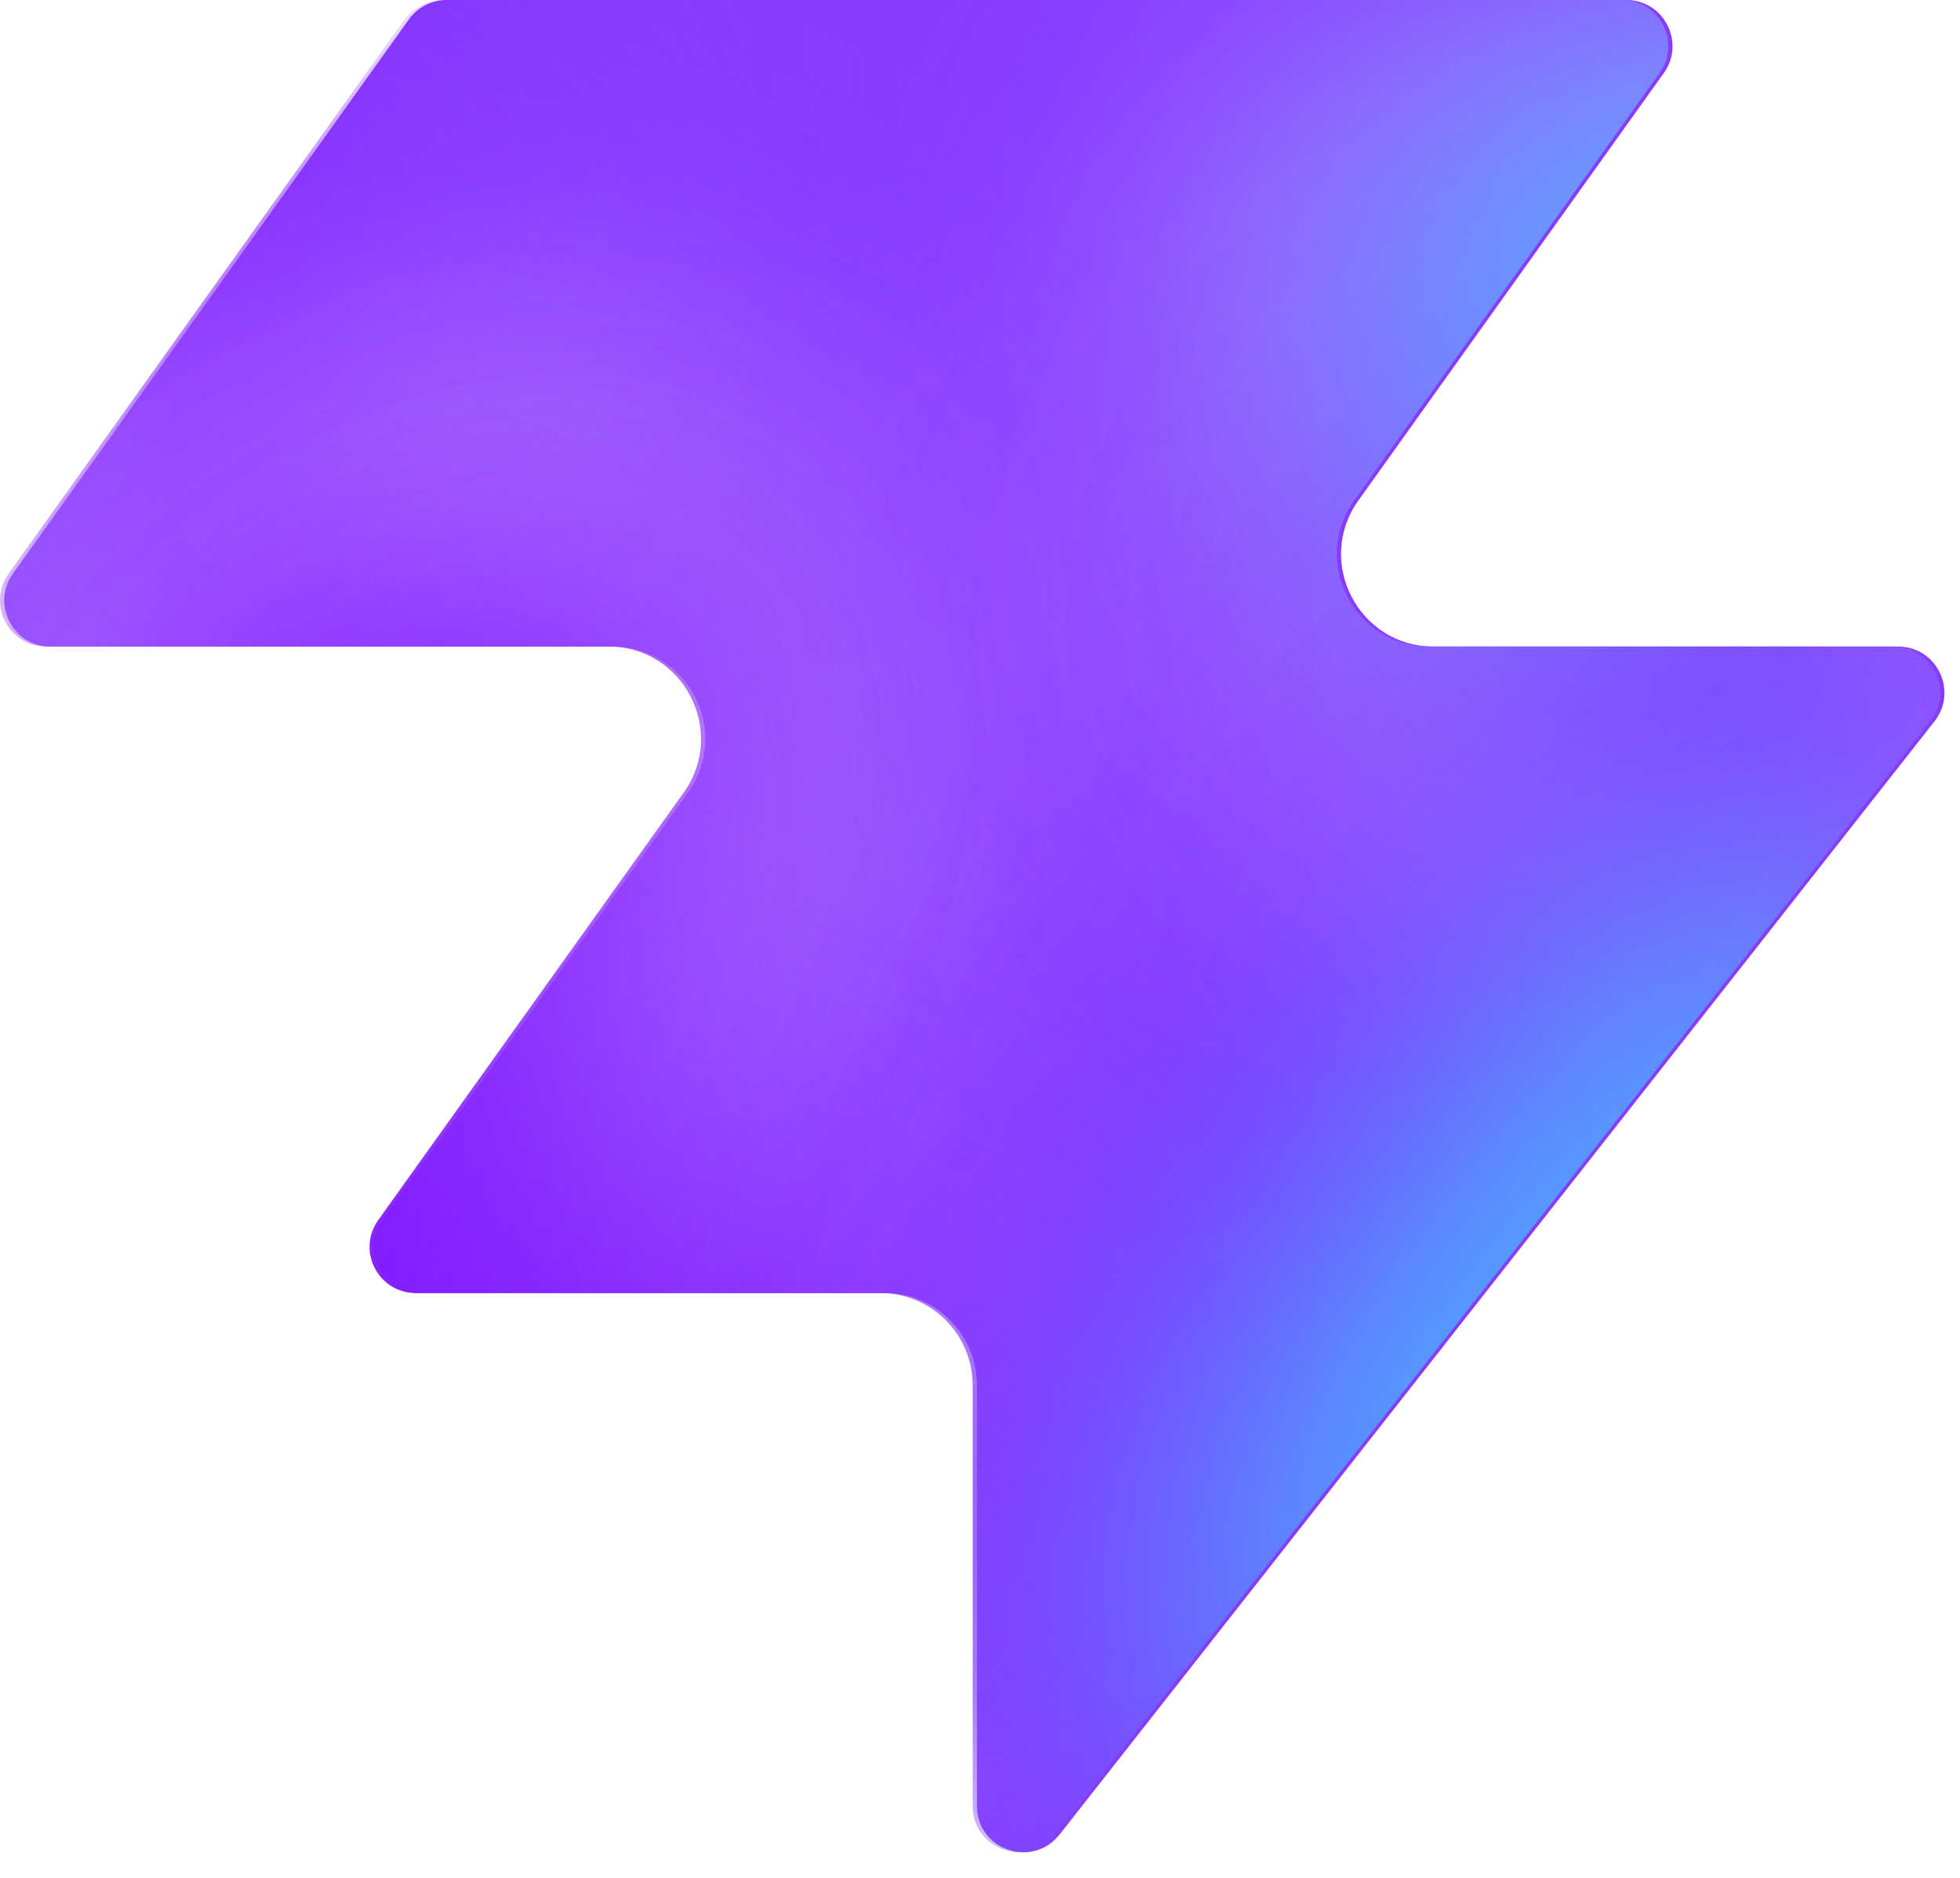
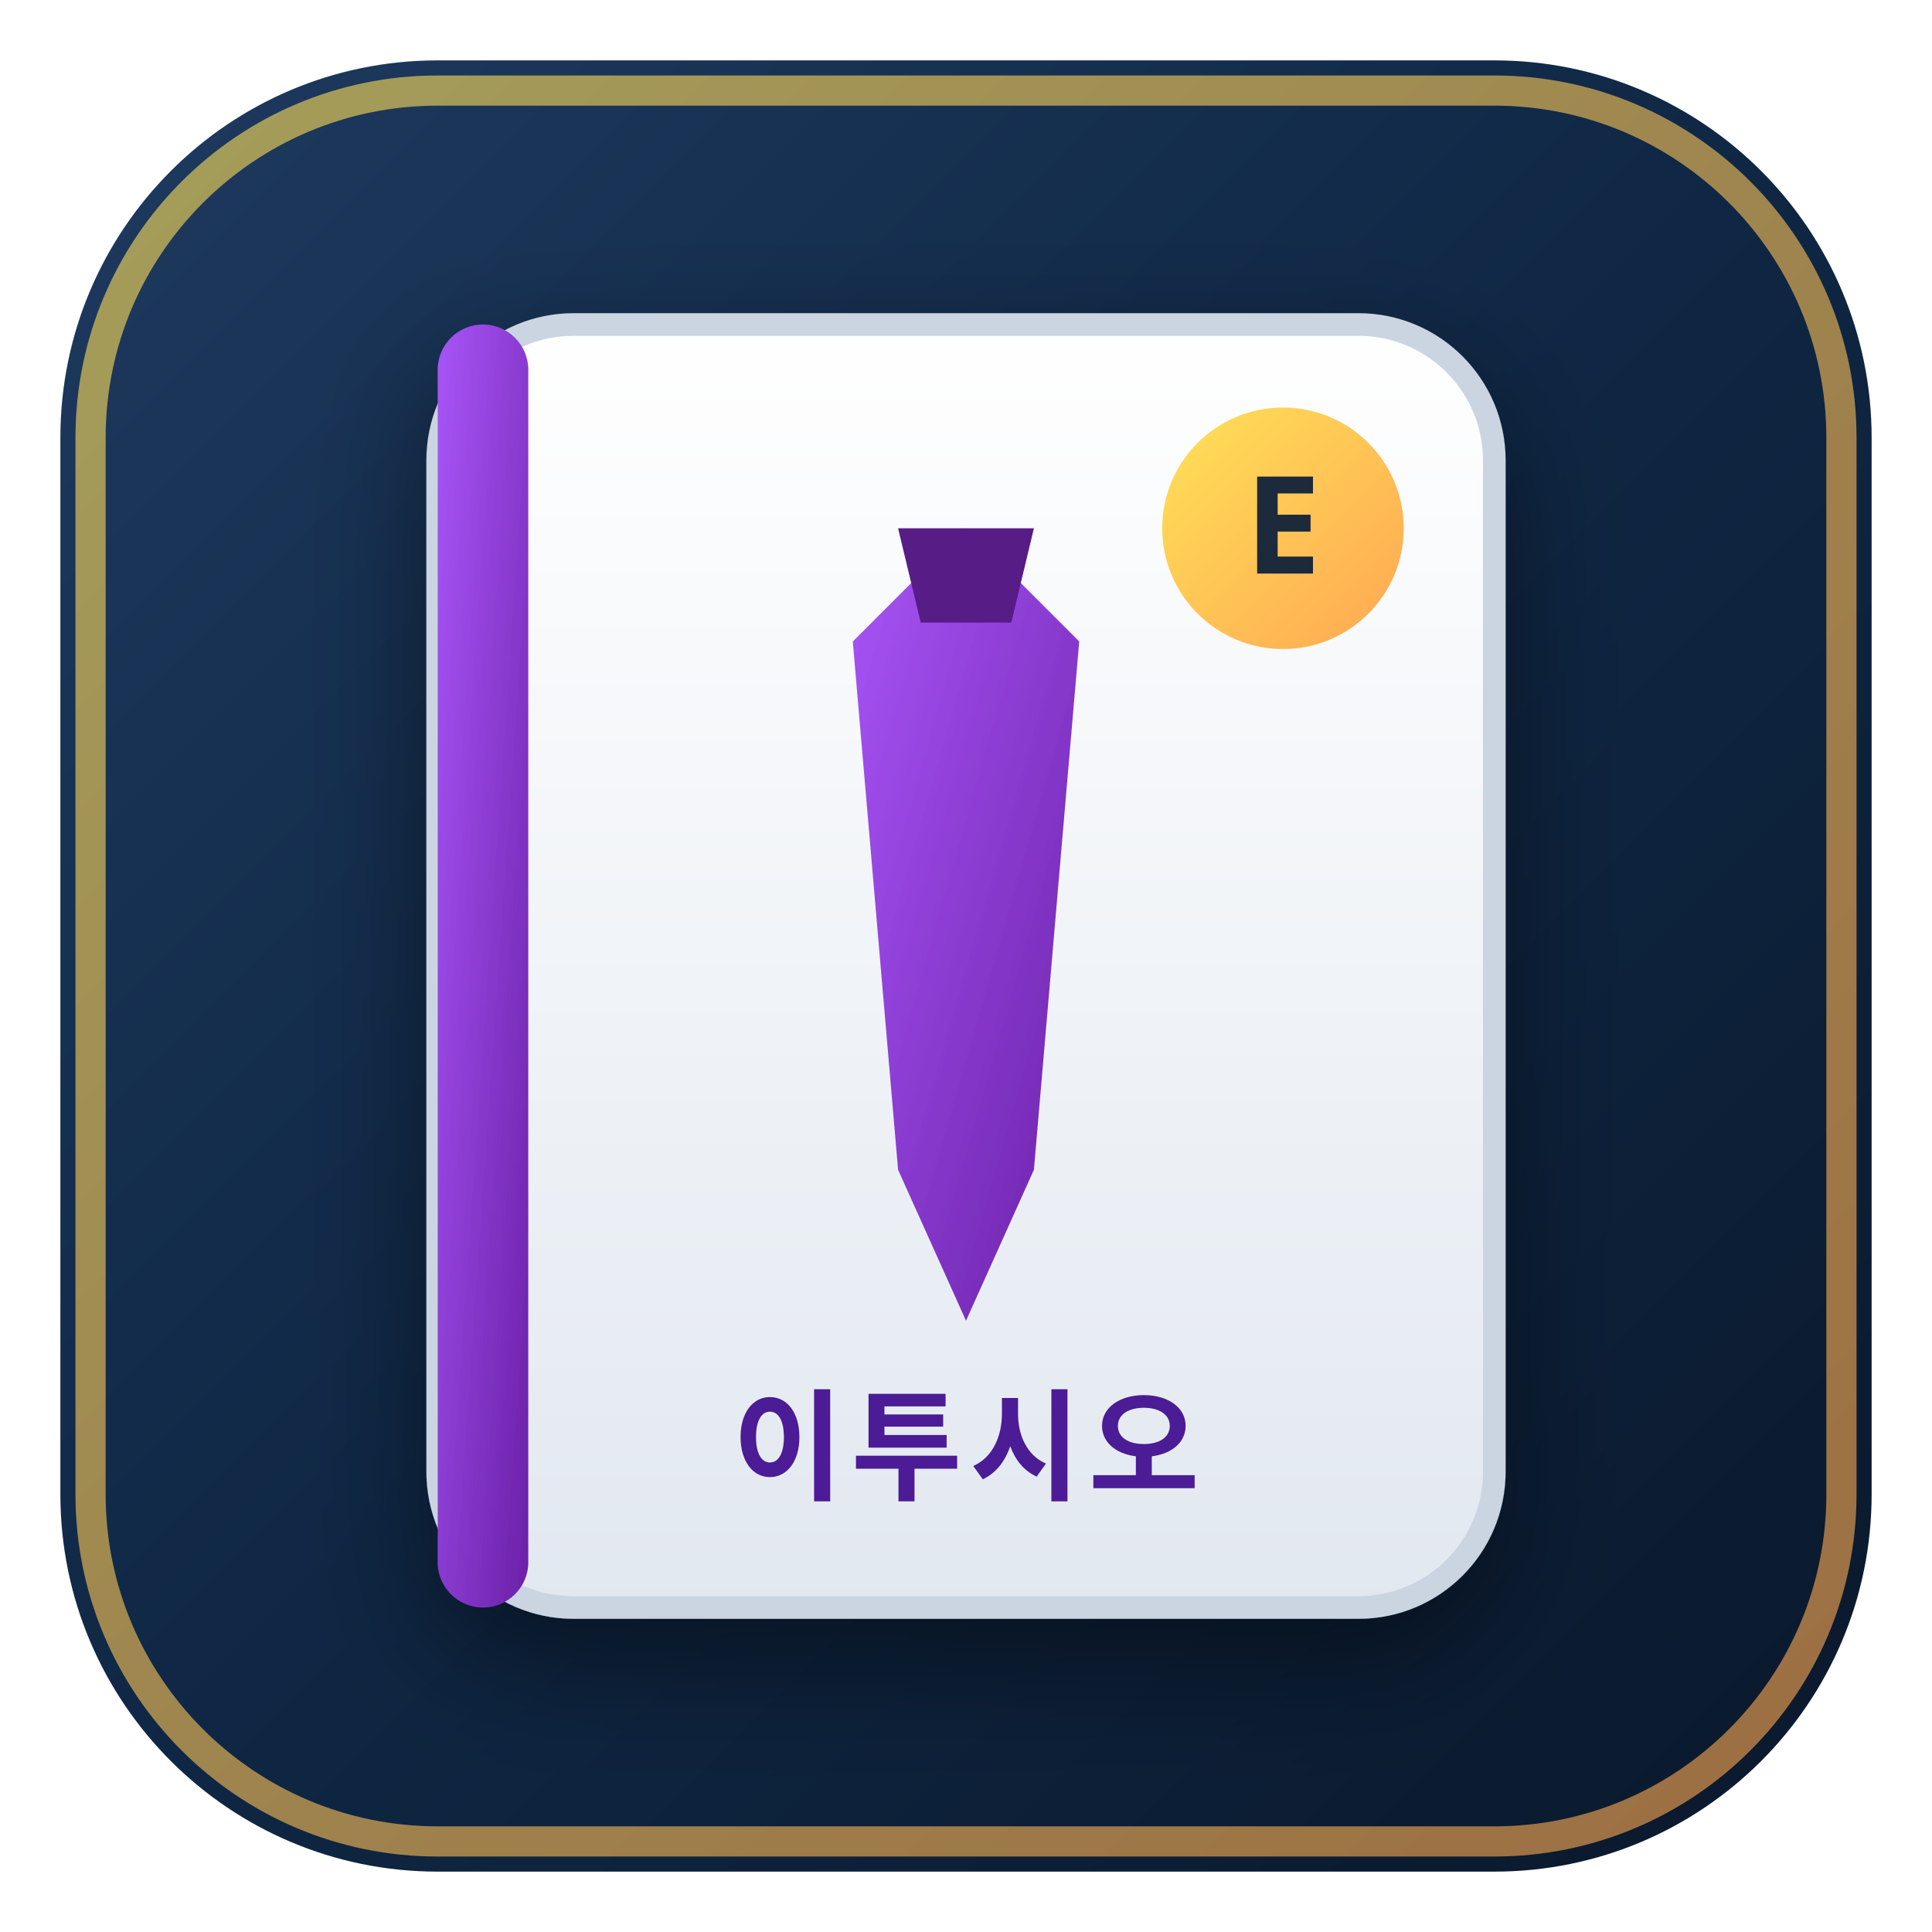
- <svg xmlns="http://www.w3.org/2000/svg" width="48" height="46" fill="none" viewBox="0 0 48 46">
-   <path fill="#863bff" d="M25.946 44.938c-.664.845-2.021.375-2.021-.698V33.937a2.26 2.26 0 0 0-2.262-2.262H10.287c-.92 0-1.456-1.04-.92-1.788l7.48-10.471c1.07-1.497 0-3.578-1.842-3.578H1.237c-.92 0-1.456-1.04-.92-1.788L10.013.474c.214-.297.556-.474.92-.474h28.894c.92 0 1.456 1.04.92 1.788l-7.48 10.471c-1.07 1.498 0 3.579 1.842 3.579h11.377c.943 0 1.473 1.088.89 1.83L25.947 44.94z" style="fill:#863bff;fill:color(display-p3 .525 .23 1);fill-opacity:1" />
-   <mask id="a" width="48" height="46" x="0" y="0" maskUnits="userSpaceOnUse" style="mask-type:alpha">
-     <path fill="#000" d="M25.842 44.938c-.664.844-2.021.375-2.021-.698V33.937a2.26 2.26 0 0 0-2.262-2.262H10.183c-.92 0-1.456-1.04-.92-1.788l7.48-10.471c1.07-1.498 0-3.579-1.842-3.579H1.133c-.92 0-1.456-1.04-.92-1.787L9.91.473c.214-.297.556-.474.92-.474h28.894c.92 0 1.456 1.04.92 1.788l-7.48 10.471c-1.07 1.498 0 3.578 1.842 3.578h11.377c.943 0 1.473 1.088.89 1.832L25.843 44.94z" style="fill:#000;fill-opacity:1" />
-   </mask>
-   <g mask="url(#a)">
-     <g filter="url(#b)">
-       <ellipse cx="5.508" cy="14.704" fill="#ede6ff" rx="5.508" ry="14.704" style="fill:#ede6ff;fill:color(display-p3 .927 .903 1);fill-opacity:1" transform="matrix(.00324 1 1 -.00324 -4.47 31.516)" />
-     </g>
-     <g filter="url(#c)">
-       <ellipse cx="10.399" cy="29.851" fill="#ede6ff" rx="10.399" ry="29.851" style="fill:#ede6ff;fill:color(display-p3 .927 .903 1);fill-opacity:1" transform="matrix(.00324 1 1 -.00324 -39.328 7.883)" />
-     </g>
-     <g filter="url(#d)">
-       <ellipse cx="5.508" cy="30.487" fill="#7e14ff" rx="5.508" ry="30.487" style="fill:#7e14ff;fill:color(display-p3 .492 .077 1);fill-opacity:1" transform="rotate(89.814 -25.913 -14.639)scale(1 -1)" />
-     </g>
-     <g filter="url(#e)">
-       <ellipse cx="5.508" cy="30.599" fill="#7e14ff" rx="5.508" ry="30.599" style="fill:#7e14ff;fill:color(display-p3 .492 .077 1);fill-opacity:1" transform="rotate(89.814 -32.644 -3.334)scale(1 -1)" />
-     </g>
-     <g filter="url(#f)">
-       <ellipse cx="5.508" cy="30.599" fill="#7e14ff" rx="5.508" ry="30.599" style="fill:#7e14ff;fill:color(display-p3 .492 .077 1);fill-opacity:1" transform="matrix(.00324 1 1 -.00324 -34.34 30.47)" />
-     </g>
-     <g filter="url(#g)">
-       <ellipse cx="14.072" cy="22.078" fill="#ede6ff" rx="14.072" ry="22.078" style="fill:#ede6ff;fill:color(display-p3 .927 .903 1);fill-opacity:1" transform="rotate(93.35 24.506 48.493)scale(-1 1)" />
-     </g>
-     <g filter="url(#h)">
-       <ellipse cx="3.47" cy="21.501" fill="#7e14ff" rx="3.47" ry="21.501" style="fill:#7e14ff;fill:color(display-p3 .492 .077 1);fill-opacity:1" transform="rotate(89.009 28.708 47.59)scale(-1 1)" />
-     </g>
-     <g filter="url(#i)">
-       <ellipse cx="3.47" cy="21.501" fill="#7e14ff" rx="3.47" ry="21.501" style="fill:#7e14ff;fill:color(display-p3 .492 .077 1);fill-opacity:1" transform="rotate(89.009 28.708 47.59)scale(-1 1)" />
-     </g>
-     <g filter="url(#j)">
-       <ellipse cx=".387" cy="8.972" fill="#7e14ff" rx="4.407" ry="29.108" style="fill:#7e14ff;fill:color(display-p3 .492 .077 1);fill-opacity:1" transform="rotate(39.51 .387 8.972)" />
-     </g>
-     <g filter="url(#k)">
-       <ellipse cx="47.523" cy="-6.092" fill="#7e14ff" rx="4.407" ry="29.108" style="fill:#7e14ff;fill:color(display-p3 .492 .077 1);fill-opacity:1" transform="rotate(37.892 47.523 -6.092)" />
-     </g>
-     <g filter="url(#l)">
-       <ellipse cx="41.412" cy="6.333" fill="#47bfff" rx="5.971" ry="9.665" style="fill:#47bfff;fill:color(display-p3 .28 .748 1);fill-opacity:1" transform="rotate(37.892 41.412 6.333)" />
-     </g>
-     <g filter="url(#m)">
-       <ellipse cx="-1.879" cy="38.332" fill="#7e14ff" rx="4.407" ry="29.108" style="fill:#7e14ff;fill:color(display-p3 .492 .077 1);fill-opacity:1" transform="rotate(37.892 -1.88 38.332)" />
-     </g>
-     <g filter="url(#n)">
-       <ellipse cx="-1.879" cy="38.332" fill="#7e14ff" rx="4.407" ry="29.108" style="fill:#7e14ff;fill:color(display-p3 .492 .077 1);fill-opacity:1" transform="rotate(37.892 -1.88 38.332)" />
-     </g>
-     <g filter="url(#o)">
-       <ellipse cx="35.651" cy="29.907" fill="#7e14ff" rx="4.407" ry="29.108" style="fill:#7e14ff;fill:color(display-p3 .492 .077 1);fill-opacity:1" transform="rotate(37.892 35.651 29.907)" />
-     </g>
-     <g filter="url(#p)">
-       <ellipse cx="38.418" cy="32.4" fill="#47bfff" rx="5.971" ry="15.297" style="fill:#47bfff;fill:color(display-p3 .28 .748 1);fill-opacity:1" transform="rotate(37.892 38.418 32.4)" />
-     </g>
-   </g>
+ <svg xmlns="http://www.w3.org/2000/svg" viewBox="0 0 512 512" width="100%" height="100%">
  <defs>
-     <filter id="b" width="60.045" height="41.654" x="-19.77" y="16.149" color-interpolation-filters="sRGB" filterUnits="userSpaceOnUse">
-       <feFlood flood-opacity="0" result="BackgroundImageFix" />
-       <feBlend in="SourceGraphic" in2="BackgroundImageFix" result="shape" />
-       <feGaussianBlur result="effect1_foregroundBlur_2002_17158" stdDeviation="7.659" />
-     </filter>
-     <filter id="c" width="90.34" height="51.437" x="-54.613" y="-7.533" color-interpolation-filters="sRGB" filterUnits="userSpaceOnUse">
-       <feFlood flood-opacity="0" result="BackgroundImageFix" />
-       <feBlend in="SourceGraphic" in2="BackgroundImageFix" result="shape" />
-       <feGaussianBlur result="effect1_foregroundBlur_2002_17158" stdDeviation="7.659" />
-     </filter>
-     <filter id="d" width="79.355" height="29.4" x="-49.64" y="2.03" color-interpolation-filters="sRGB" filterUnits="userSpaceOnUse">
-       <feFlood flood-opacity="0" result="BackgroundImageFix" />
-       <feBlend in="SourceGraphic" in2="BackgroundImageFix" result="shape" />
-       <feGaussianBlur result="effect1_foregroundBlur_2002_17158" stdDeviation="4.596" />
-     </filter>
-     <filter id="e" width="79.579" height="29.4" x="-45.045" y="20.029" color-interpolation-filters="sRGB" filterUnits="userSpaceOnUse">
-       <feFlood flood-opacity="0" result="BackgroundImageFix" />
-       <feBlend in="SourceGraphic" in2="BackgroundImageFix" result="shape" />
-       <feGaussianBlur result="effect1_foregroundBlur_2002_17158" stdDeviation="4.596" />
-     </filter>
-     <filter id="f" width="79.579" height="29.4" x="-43.513" y="21.178" color-interpolation-filters="sRGB" filterUnits="userSpaceOnUse">
-       <feFlood flood-opacity="0" result="BackgroundImageFix" />
-       <feBlend in="SourceGraphic" in2="BackgroundImageFix" result="shape" />
-       <feGaussianBlur result="effect1_foregroundBlur_2002_17158" stdDeviation="4.596" />
-     </filter>
-     <filter id="g" width="74.749" height="58.852" x="15.756" y="-17.901" color-interpolation-filters="sRGB" filterUnits="userSpaceOnUse">
-       <feFlood flood-opacity="0" result="BackgroundImageFix" />
-       <feBlend in="SourceGraphic" in2="BackgroundImageFix" result="shape" />
-       <feGaussianBlur result="effect1_foregroundBlur_2002_17158" stdDeviation="7.659" />
-     </filter>
-     <filter id="h" width="61.377" height="25.362" x="23.548" y="2.284" color-interpolation-filters="sRGB" filterUnits="userSpaceOnUse">
-       <feFlood flood-opacity="0" result="BackgroundImageFix" />
-       <feBlend in="SourceGraphic" in2="BackgroundImageFix" result="shape" />
-       <feGaussianBlur result="effect1_foregroundBlur_2002_17158" stdDeviation="4.596" />
-     </filter>
-     <filter id="i" width="61.377" height="25.362" x="23.548" y="2.284" color-interpolation-filters="sRGB" filterUnits="userSpaceOnUse">
-       <feFlood flood-opacity="0" result="BackgroundImageFix" />
-       <feBlend in="SourceGraphic" in2="BackgroundImageFix" result="shape" />
-       <feGaussianBlur result="effect1_foregroundBlur_2002_17158" stdDeviation="4.596" />
-     </filter>
-     <filter id="j" width="56.045" height="63.649" x="-27.636" y="-22.853" color-interpolation-filters="sRGB" filterUnits="userSpaceOnUse">
-       <feFlood flood-opacity="0" result="BackgroundImageFix" />
-       <feBlend in="SourceGraphic" in2="BackgroundImageFix" result="shape" />
-       <feGaussianBlur result="effect1_foregroundBlur_2002_17158" stdDeviation="4.596" />
-     </filter>
-     <filter id="k" width="54.814" height="64.646" x="20.116" y="-38.415" color-interpolation-filters="sRGB" filterUnits="userSpaceOnUse">
-       <feFlood flood-opacity="0" result="BackgroundImageFix" />
-       <feBlend in="SourceGraphic" in2="BackgroundImageFix" result="shape" />
-       <feGaussianBlur result="effect1_foregroundBlur_2002_17158" stdDeviation="4.596" />
-     </filter>
-     <filter id="l" width="33.541" height="35.313" x="24.641" y="-11.323" color-interpolation-filters="sRGB" filterUnits="userSpaceOnUse">
-       <feFlood flood-opacity="0" result="BackgroundImageFix" />
-       <feBlend in="SourceGraphic" in2="BackgroundImageFix" result="shape" />
-       <feGaussianBlur result="effect1_foregroundBlur_2002_17158" stdDeviation="4.596" />
-     </filter>
-     <filter id="m" width="54.814" height="64.646" x="-29.286" y="6.009" color-interpolation-filters="sRGB" filterUnits="userSpaceOnUse">
-       <feFlood flood-opacity="0" result="BackgroundImageFix" />
-       <feBlend in="SourceGraphic" in2="BackgroundImageFix" result="shape" />
-       <feGaussianBlur result="effect1_foregroundBlur_2002_17158" stdDeviation="4.596" />
-     </filter>
-     <filter id="n" width="54.814" height="64.646" x="-29.286" y="6.009" color-interpolation-filters="sRGB" filterUnits="userSpaceOnUse">
-       <feFlood flood-opacity="0" result="BackgroundImageFix" />
-       <feBlend in="SourceGraphic" in2="BackgroundImageFix" result="shape" />
-       <feGaussianBlur result="effect1_foregroundBlur_2002_17158" stdDeviation="4.596" />
-     </filter>
-     <filter id="o" width="54.814" height="64.646" x="8.244" y="-2.416" color-interpolation-filters="sRGB" filterUnits="userSpaceOnUse">
-       <feFlood flood-opacity="0" result="BackgroundImageFix" />
-       <feBlend in="SourceGraphic" in2="BackgroundImageFix" result="shape" />
-       <feGaussianBlur result="effect1_foregroundBlur_2002_17158" stdDeviation="4.596" />
-     </filter>
-     <filter id="p" width="39.409" height="43.623" x="18.713" y="10.588" color-interpolation-filters="sRGB" filterUnits="userSpaceOnUse">
-       <feFlood flood-opacity="0" result="BackgroundImageFix" />
-       <feBlend in="SourceGraphic" in2="BackgroundImageFix" result="shape" />
-       <feGaussianBlur result="effect1_foregroundBlur_2002_17158" stdDeviation="4.596" />
+     <linearGradient id="bgGrad" x1="0%" y1="0%" x2="100%" y2="100%">
+       <stop offset="0%" stop-color="#1e3a5f" />
+       <stop offset="50%" stop-color="#0f2744" />
+       <stop offset="100%" stop-color="#0a182b" />
+     </linearGradient>
+     <linearGradient id="goldGrad" x1="0%" y1="0%" x2="100%" y2="100%">
+       <stop offset="0%" stop-color="#ffe259" />
+       <stop offset="100%" stop-color="#ffa751" />
+     </linearGradient>
+     <linearGradient id="tileGrad" x1="0%" y1="0%" x2="0%" y2="100%">
+       <stop offset="0%" stop-color="#ffffff" />
+       <stop offset="100%" stop-color="#e2e8f0" />
+     </linearGradient>
+     <linearGradient id="purpleGrad" x1="0%" y1="0%" x2="100%" y2="100%">
+       <stop offset="0%" stop-color="#a855f7" />
+       <stop offset="100%" stop-color="#6b21a8" />
+     </linearGradient>
+     <filter id="dropShadow" x="-20%" y="-20%" width="140%" height="140%">
+       <feDropShadow dx="0" dy="12" stdDeviation="16" flood-color="#000" flood-opacity="0.45" />
    </filter>
  </defs>
+   <rect x="16" y="16" width="480" height="480" rx="100" fill="url(#bgGrad)" />
+   <rect x="24" y="24" width="464" height="464" rx="92" fill="none" stroke="url(#goldGrad)" stroke-width="8" stroke-opacity="0.6" />
+   <g filter="url(#dropShadow)">
+     <rect x="116" y="86" width="280" height="340" rx="36" fill="url(#tileGrad)" stroke="#cbd5e1" stroke-width="6" />
+     <rect x="116" y="86" width="24" height="340" rx="12" fill="url(#purpleGrad)" />
+     <path d="M256 140 L286 170 L274 310 L256 350 L238 310 L226 170 Z" fill="url(#purpleGrad)" />
+     <polygon points="238,140 274,140 268,165 244,165" fill="#581c87" />
+     <circle cx="340" cy="140" r="32" fill="url(#goldGrad)" />
+     <text x="340" y="152" font-family="'Noto Sans KR', sans-serif" font-weight="900" font-size="36" fill="#1e293b" text-anchor="middle">E</text>
+     <text x="256" y="395" font-family="'Noto Sans KR', sans-serif" font-weight="900" font-size="32" fill="#4c1d95" text-anchor="middle" letter-spacing="2">이투시오</text>
+   </g>
</svg>
